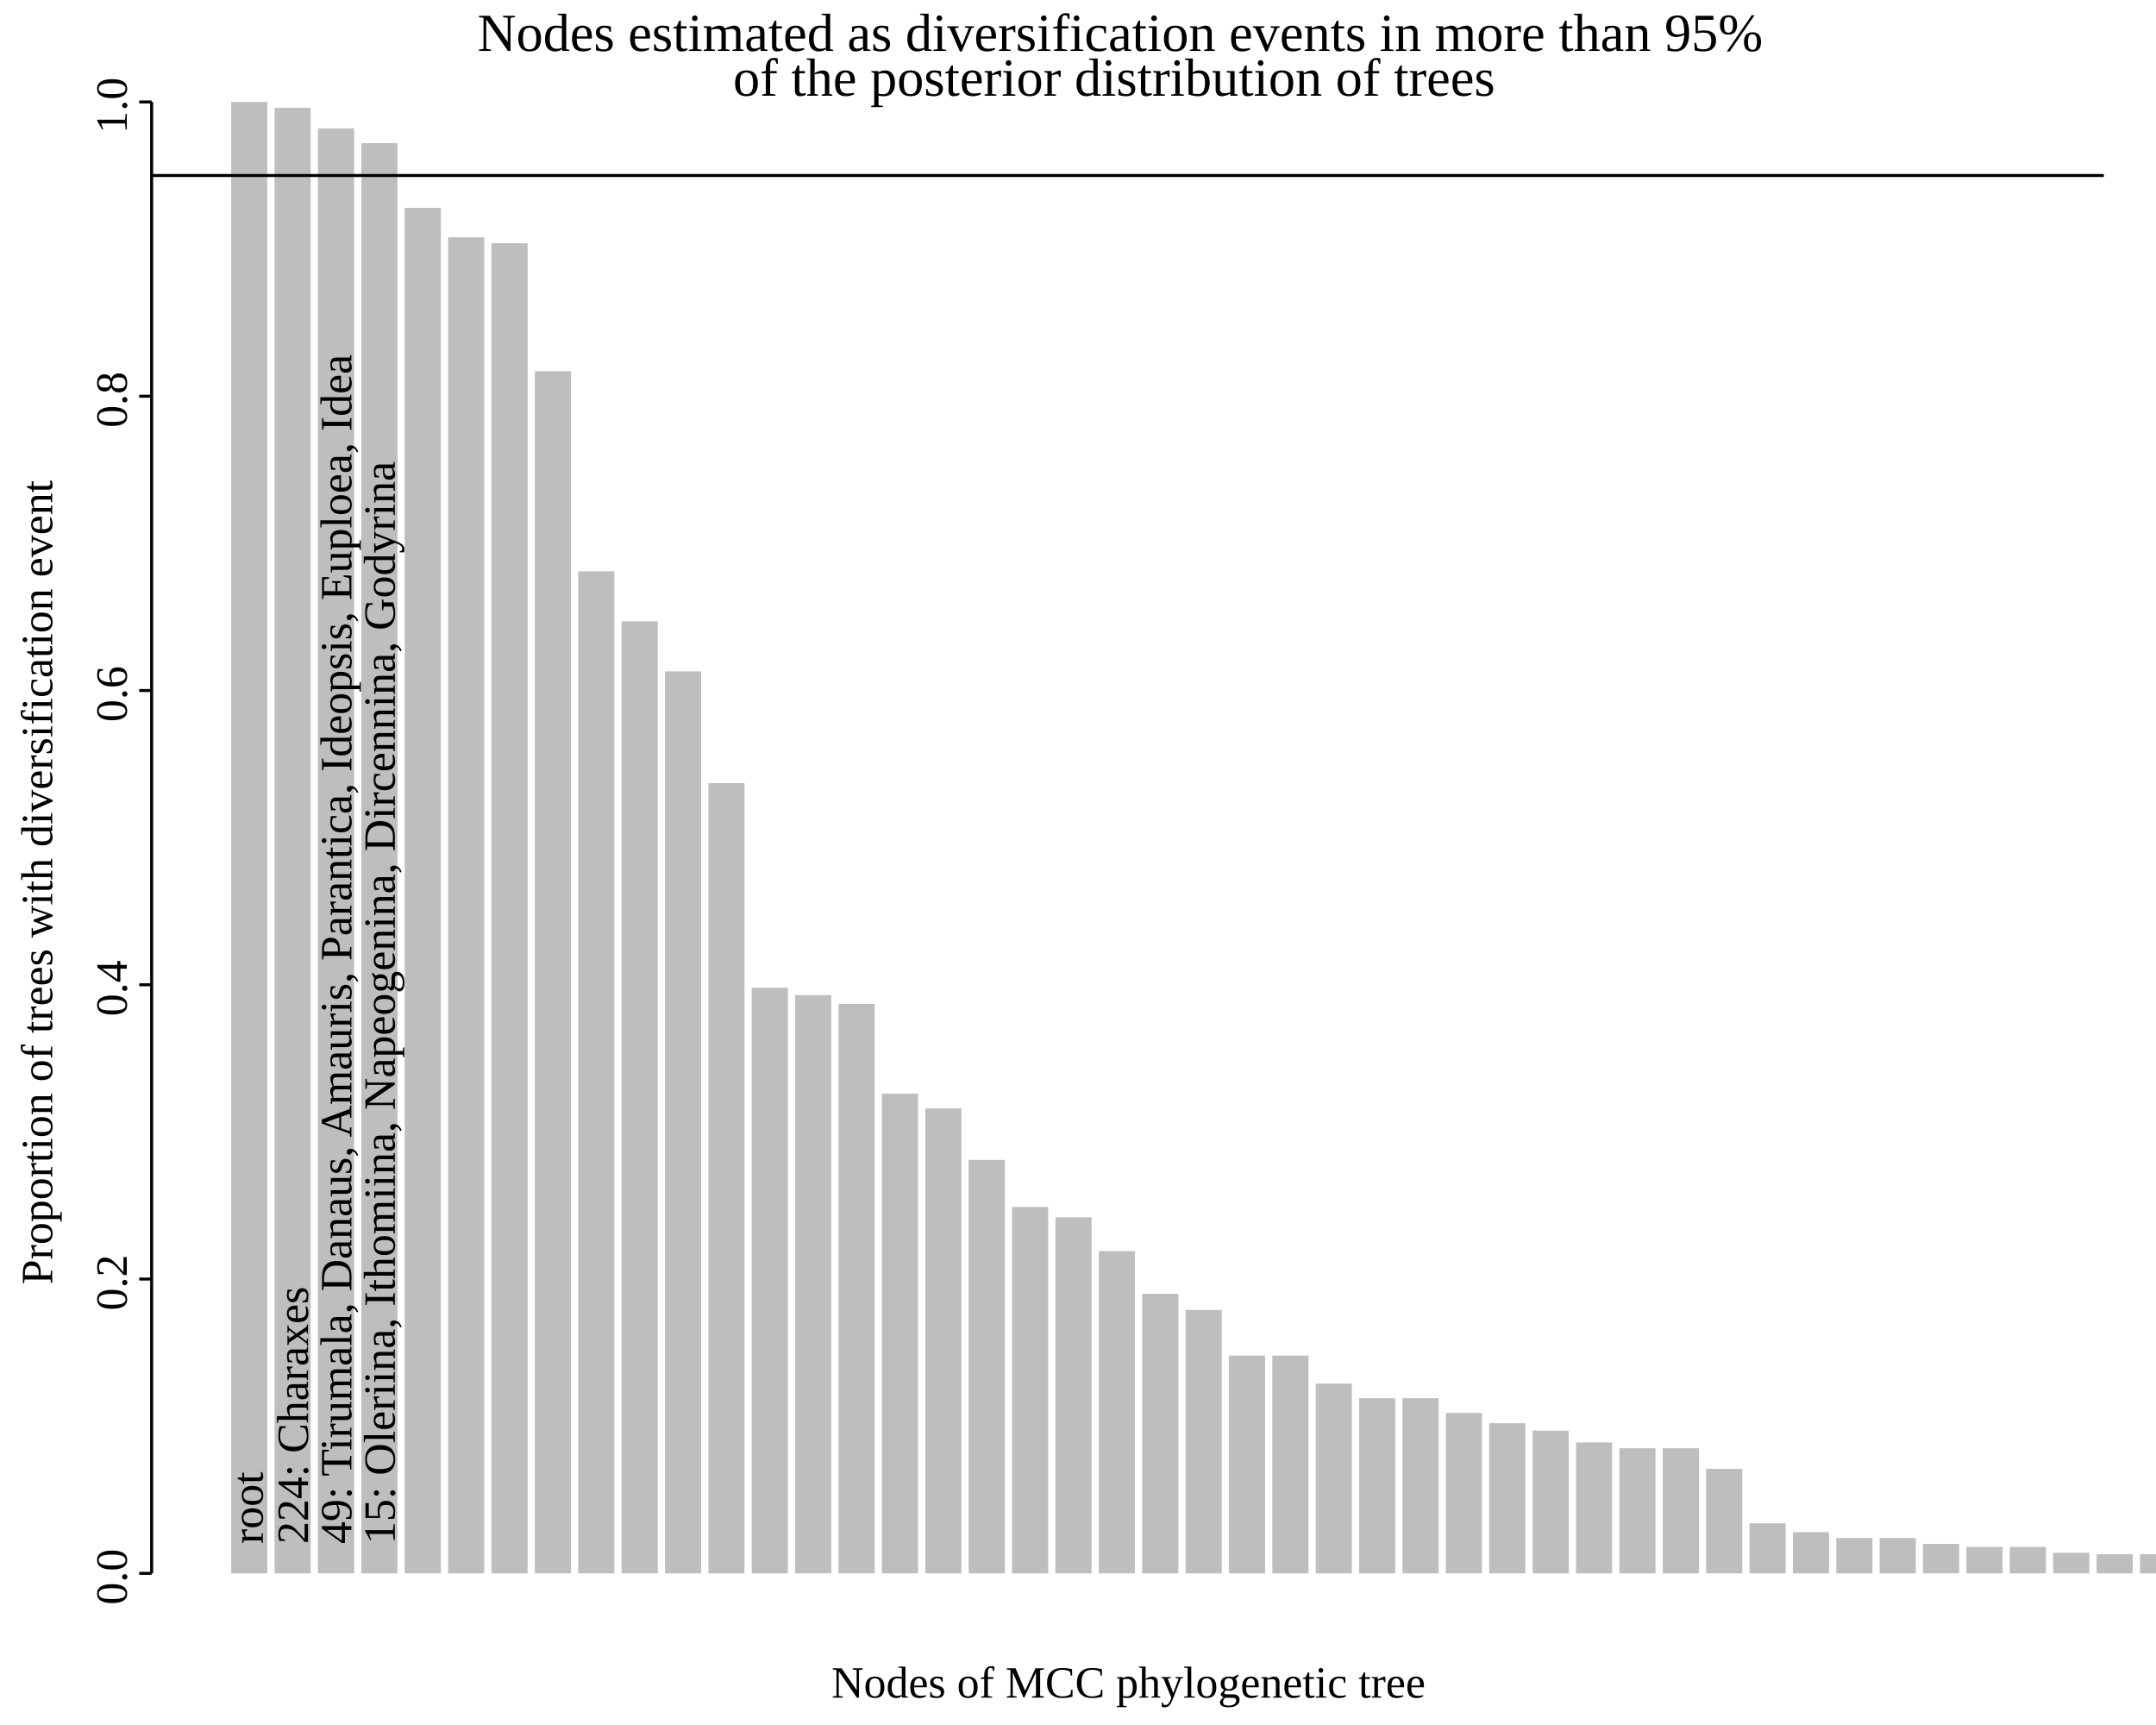
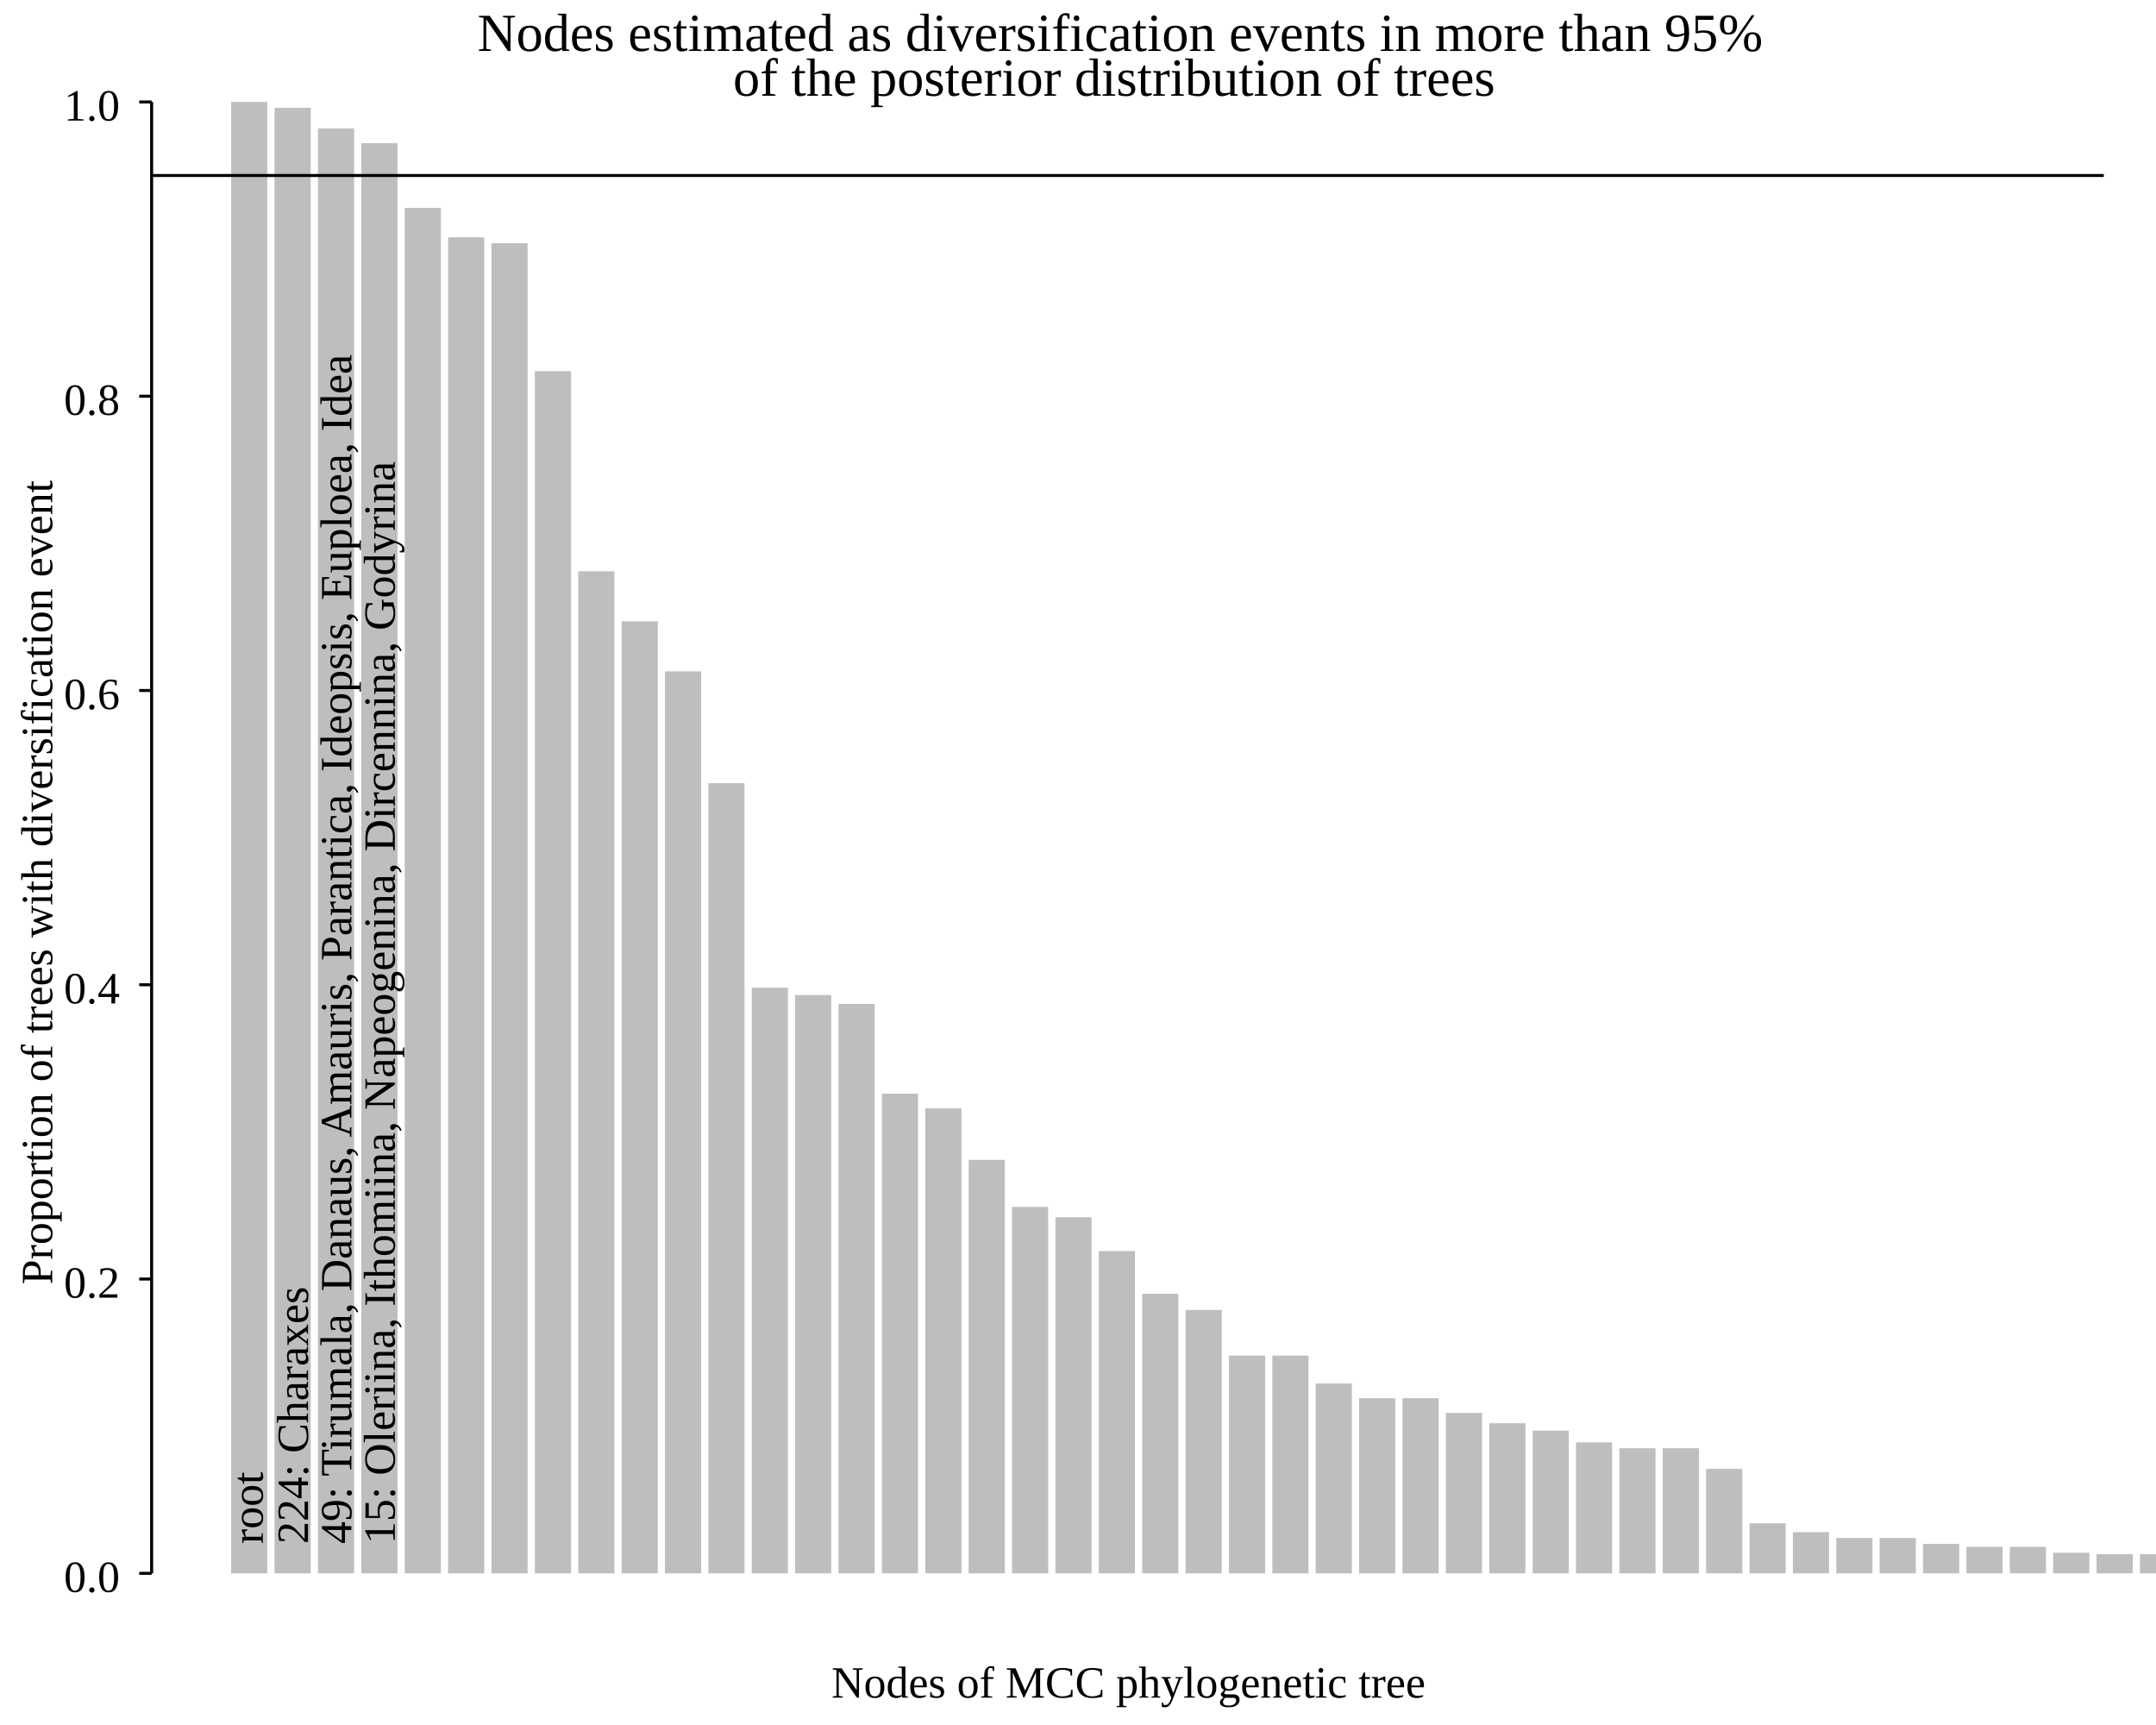
<svg xmlns="http://www.w3.org/2000/svg" width="722.70" height="578.16" viewBox="0,0,722.70,578.16">
  <rect width="100%" height="100%" style="fill:#FFFFFF" />
  <rect x="77.49" y="34.17" width="12.12" height="493.16" style="stroke-width:1;stroke:#FFFFFF;fill:#BEBEBE;stroke-opacity:0;fill-opacity:1" />
  <rect x="92.03" y="36.14" width="12.12" height="491.19" style="stroke-width:1;stroke:#FFFFFF;fill:#BEBEBE;stroke-opacity:0;fill-opacity:1" />
  <rect x="106.58" y="43.04" width="12.12" height="484.28" style="stroke-width:1;stroke:#FFFFFF;fill:#BEBEBE;stroke-opacity:0;fill-opacity:1" />
  <rect x="121.12" y="47.98" width="12.12" height="479.35" style="stroke-width:1;stroke:#FFFFFF;fill:#BEBEBE;stroke-opacity:0;fill-opacity:1" />
  <rect x="135.66" y="69.67" width="12.12" height="457.65" style="stroke-width:1;stroke:#FFFFFF;fill:#BEBEBE;stroke-opacity:0;fill-opacity:1" />
  <rect x="150.20" y="79.54" width="12.12" height="447.79" style="stroke-width:1;stroke:#FFFFFF;fill:#BEBEBE;stroke-opacity:0;fill-opacity:1" />
  <rect x="164.74" y="81.51" width="12.12" height="445.82" style="stroke-width:1;stroke:#FFFFFF;fill:#BEBEBE;stroke-opacity:0;fill-opacity:1" />
  <rect x="179.28" y="124.41" width="12.12" height="402.91" style="stroke-width:1;stroke:#FFFFFF;fill:#BEBEBE;stroke-opacity:0;fill-opacity:1" />
  <rect x="193.82" y="191.48" width="12.12" height="335.84" style="stroke-width:1;stroke:#FFFFFF;fill:#BEBEBE;stroke-opacity:0;fill-opacity:1" />
  <rect x="208.37" y="208.25" width="12.12" height="319.07" style="stroke-width:1;stroke:#FFFFFF;fill:#BEBEBE;stroke-opacity:0;fill-opacity:1" />
  <rect x="222.91" y="225.02" width="12.12" height="302.31" style="stroke-width:1;stroke:#FFFFFF;fill:#BEBEBE;stroke-opacity:0;fill-opacity:1" />
  <rect x="237.45" y="262.50" width="12.12" height="264.83" style="stroke-width:1;stroke:#FFFFFF;fill:#BEBEBE;stroke-opacity:0;fill-opacity:1" />
  <rect x="251.99" y="331.05" width="12.12" height="196.28" style="stroke-width:1;stroke:#FFFFFF;fill:#BEBEBE;stroke-opacity:0;fill-opacity:1" />
  <rect x="266.53" y="333.51" width="12.12" height="193.81" style="stroke-width:1;stroke:#FFFFFF;fill:#BEBEBE;stroke-opacity:0;fill-opacity:1" />
  <rect x="281.07" y="336.47" width="12.12" height="190.85" style="stroke-width:1;stroke:#FFFFFF;fill:#BEBEBE;stroke-opacity:0;fill-opacity:1" />
  <rect x="295.61" y="366.56" width="12.12" height="160.77" style="stroke-width:1;stroke:#FFFFFF;fill:#BEBEBE;stroke-opacity:0;fill-opacity:1" />
  <rect x="310.16" y="371.49" width="12.12" height="155.84" style="stroke-width:1;stroke:#FFFFFF;fill:#BEBEBE;stroke-opacity:0;fill-opacity:1" />
  <rect x="324.70" y="388.75" width="12.12" height="138.58" style="stroke-width:1;stroke:#FFFFFF;fill:#BEBEBE;stroke-opacity:0;fill-opacity:1" />
  <rect x="339.24" y="404.53" width="12.12" height="122.80" style="stroke-width:1;stroke:#FFFFFF;fill:#BEBEBE;stroke-opacity:0;fill-opacity:1" />
  <rect x="353.78" y="407.98" width="12.12" height="119.34" style="stroke-width:1;stroke:#FFFFFF;fill:#BEBEBE;stroke-opacity:0;fill-opacity:1" />
  <rect x="368.32" y="419.32" width="12.12" height="108.00" style="stroke-width:1;stroke:#FFFFFF;fill:#BEBEBE;stroke-opacity:0;fill-opacity:1" />
  <rect x="382.86" y="433.63" width="12.12" height="93.70" style="stroke-width:1;stroke:#FFFFFF;fill:#BEBEBE;stroke-opacity:0;fill-opacity:1" />
  <rect x="397.41" y="439.05" width="12.12" height="88.28" style="stroke-width:1;stroke:#FFFFFF;fill:#BEBEBE;stroke-opacity:0;fill-opacity:1" />
  <rect x="411.95" y="454.34" width="12.12" height="72.99" style="stroke-width:1;stroke:#FFFFFF;fill:#BEBEBE;stroke-opacity:0;fill-opacity:1" />
  <rect x="426.49" y="454.34" width="12.12" height="72.99" style="stroke-width:1;stroke:#FFFFFF;fill:#BEBEBE;stroke-opacity:0;fill-opacity:1" />
  <rect x="441.03" y="463.71" width="12.12" height="63.62" style="stroke-width:1;stroke:#FFFFFF;fill:#BEBEBE;stroke-opacity:0;fill-opacity:1" />
  <rect x="455.57" y="468.64" width="12.12" height="58.69" style="stroke-width:1;stroke:#FFFFFF;fill:#BEBEBE;stroke-opacity:0;fill-opacity:1" />
  <rect x="470.11" y="468.64" width="12.12" height="58.69" style="stroke-width:1;stroke:#FFFFFF;fill:#BEBEBE;stroke-opacity:0;fill-opacity:1" />
  <rect x="484.65" y="473.57" width="12.12" height="53.75" style="stroke-width:1;stroke:#FFFFFF;fill:#BEBEBE;stroke-opacity:0;fill-opacity:1" />
  <rect x="499.20" y="477.02" width="12.12" height="50.30" style="stroke-width:1;stroke:#FFFFFF;fill:#BEBEBE;stroke-opacity:0;fill-opacity:1" />
  <rect x="513.74" y="479.49" width="12.12" height="47.84" style="stroke-width:1;stroke:#FFFFFF;fill:#BEBEBE;stroke-opacity:0;fill-opacity:1" />
  <rect x="528.28" y="483.44" width="12.12" height="43.89" style="stroke-width:1;stroke:#FFFFFF;fill:#BEBEBE;stroke-opacity:0;fill-opacity:1" />
  <rect x="542.82" y="485.41" width="12.12" height="41.92" style="stroke-width:1;stroke:#FFFFFF;fill:#BEBEBE;stroke-opacity:0;fill-opacity:1" />
  <rect x="557.36" y="485.41" width="12.12" height="41.92" style="stroke-width:1;stroke:#FFFFFF;fill:#BEBEBE;stroke-opacity:0;fill-opacity:1" />
  <rect x="571.90" y="492.31" width="12.12" height="35.01" style="stroke-width:1;stroke:#FFFFFF;fill:#BEBEBE;stroke-opacity:0;fill-opacity:1" />
  <rect x="586.44" y="510.56" width="12.12" height="16.77" style="stroke-width:1;stroke:#FFFFFF;fill:#BEBEBE;stroke-opacity:0;fill-opacity:1" />
  <rect x="600.99" y="513.52" width="12.12" height="13.81" style="stroke-width:1;stroke:#FFFFFF;fill:#BEBEBE;stroke-opacity:0;fill-opacity:1" />
  <rect x="615.53" y="515.49" width="12.12" height="11.84" style="stroke-width:1;stroke:#FFFFFF;fill:#BEBEBE;stroke-opacity:0;fill-opacity:1" />
  <rect x="630.07" y="515.49" width="12.12" height="11.84" style="stroke-width:1;stroke:#FFFFFF;fill:#BEBEBE;stroke-opacity:0;fill-opacity:1" />
  <rect x="644.61" y="517.46" width="12.12" height="9.86" style="stroke-width:1;stroke:#FFFFFF;fill:#BEBEBE;stroke-opacity:0;fill-opacity:1" />
  <rect x="659.15" y="518.45" width="12.12" height="8.88" style="stroke-width:1;stroke:#FFFFFF;fill:#BEBEBE;stroke-opacity:0;fill-opacity:1" />
  <rect x="673.69" y="518.45" width="12.12" height="8.88" style="stroke-width:1;stroke:#FFFFFF;fill:#BEBEBE;stroke-opacity:0;fill-opacity:1" />
  <rect x="688.23" y="520.42" width="12.12" height="6.90" style="stroke-width:1;stroke:#FFFFFF;fill:#BEBEBE;stroke-opacity:0;fill-opacity:1" />
  <rect x="702.78" y="520.92" width="12.12" height="6.41" style="stroke-width:1;stroke:#FFFFFF;fill:#BEBEBE;stroke-opacity:0;fill-opacity:1" />
  <polygon points="717.32 , 527.33 717.32 , 520.92 722.70 , 520.92 722.70 , 527.33 " style="stroke-width:1;stroke:#FFFFFF;fill:#BEBEBE;stroke-opacity:0;fill-opacity:1" />
  <text transform="translate(160.04,17.08)" style="font-size:18">Nodes estimated as diversification events in more than 95%</text>
  <text transform="translate(245.72,32.08)" style="font-size:18"> of the posterior distribution of trees</text>
  <text transform="translate(278.70,568.99)" style="font-size:15">Nodes of MCC phylogenetic tree</text>
  <text transform="translate(17.50,430.52) rotate(-90)" style="font-size:15">Proportion of trees with diversification event</text>
  <line x1="50.83" y1="527.33" x2="50.83" y2="34.17" style="stroke-width:1;stroke:#000000;fill:#000000;stroke-opacity:1;fill-opacity:0" />
  <line x1="50.83" y1="527.33" x2="46.67" y2="527.33" style="stroke-width:1;stroke:#000000;fill:#000000;stroke-opacity:1;fill-opacity:0" />
  <line x1="50.83" y1="428.69" x2="46.67" y2="428.69" style="stroke-width:1;stroke:#000000;fill:#000000;stroke-opacity:1;fill-opacity:0" />
  <line x1="50.83" y1="330.06" x2="46.67" y2="330.06" style="stroke-width:1;stroke:#000000;fill:#000000;stroke-opacity:1;fill-opacity:0" />
  <line x1="50.83" y1="231.43" x2="46.67" y2="231.43" style="stroke-width:1;stroke:#000000;fill:#000000;stroke-opacity:1;fill-opacity:0" />
  <line x1="50.83" y1="132.80" x2="46.67" y2="132.80" style="stroke-width:1;stroke:#000000;fill:#000000;stroke-opacity:1;fill-opacity:0" />
  <line x1="50.83" y1="34.17" x2="46.67" y2="34.17" style="stroke-width:1;stroke:#000000;fill:#000000;stroke-opacity:1;fill-opacity:0" />
-   <text transform="translate(42.50,537.87) rotate(-90)" style="font-size:15">0.0</text>
-   <text transform="translate(42.50,439.24) rotate(-90)" style="font-size:15">0.2</text>
-   <text transform="translate(42.50,340.60) rotate(-90)" style="font-size:15">0.4</text>
-   <text transform="translate(42.50,241.97) rotate(-90)" style="font-size:15">0.6</text>
-   <text transform="translate(42.50,143.34) rotate(-90)" style="font-size:15">0.8</text>
-   <text transform="translate(42.50,44.71) rotate(-90)" style="font-size:15">1.0</text>
+   <text transform="translate(21.42,533.58)" style="font-size:15">0.0</text>
+   <text transform="translate(21.42,434.94)" style="font-size:15">0.2</text>
+   <text transform="translate(21.42,336.31)" style="font-size:15">0.4</text>
+   <text transform="translate(21.42,237.68)" style="font-size:15">0.6</text>
+   <text transform="translate(21.42,139.05)" style="font-size:15">0.8</text>
+   <text transform="translate(21.42,40.42)" style="font-size:15">1.0</text>
  <text transform="translate(88.10,517.46) rotate(-90)" style="font-size:15">root</text>
  <text transform="translate(103.24,517.46) rotate(-90)" style="font-size:15">224: Charaxes</text>
  <text transform="translate(117.78,517.46) rotate(-90)" style="font-size:15">49: Tirumala, Danaus, Amauris, Parantica, Ideopsis, Euploea, Idea</text>
  <text transform="translate(132.33,517.46) rotate(-90)" style="font-size:15">15: Oleriina, Ithomiina, Napeogenina, Dircennina, Godyrina</text>
  <line x1="50.83" y1="58.82" x2="705.20" y2="58.82" style="stroke-width:1;stroke:#000000;fill:#000000;stroke-opacity:1;fill-opacity:0" />
</svg>
